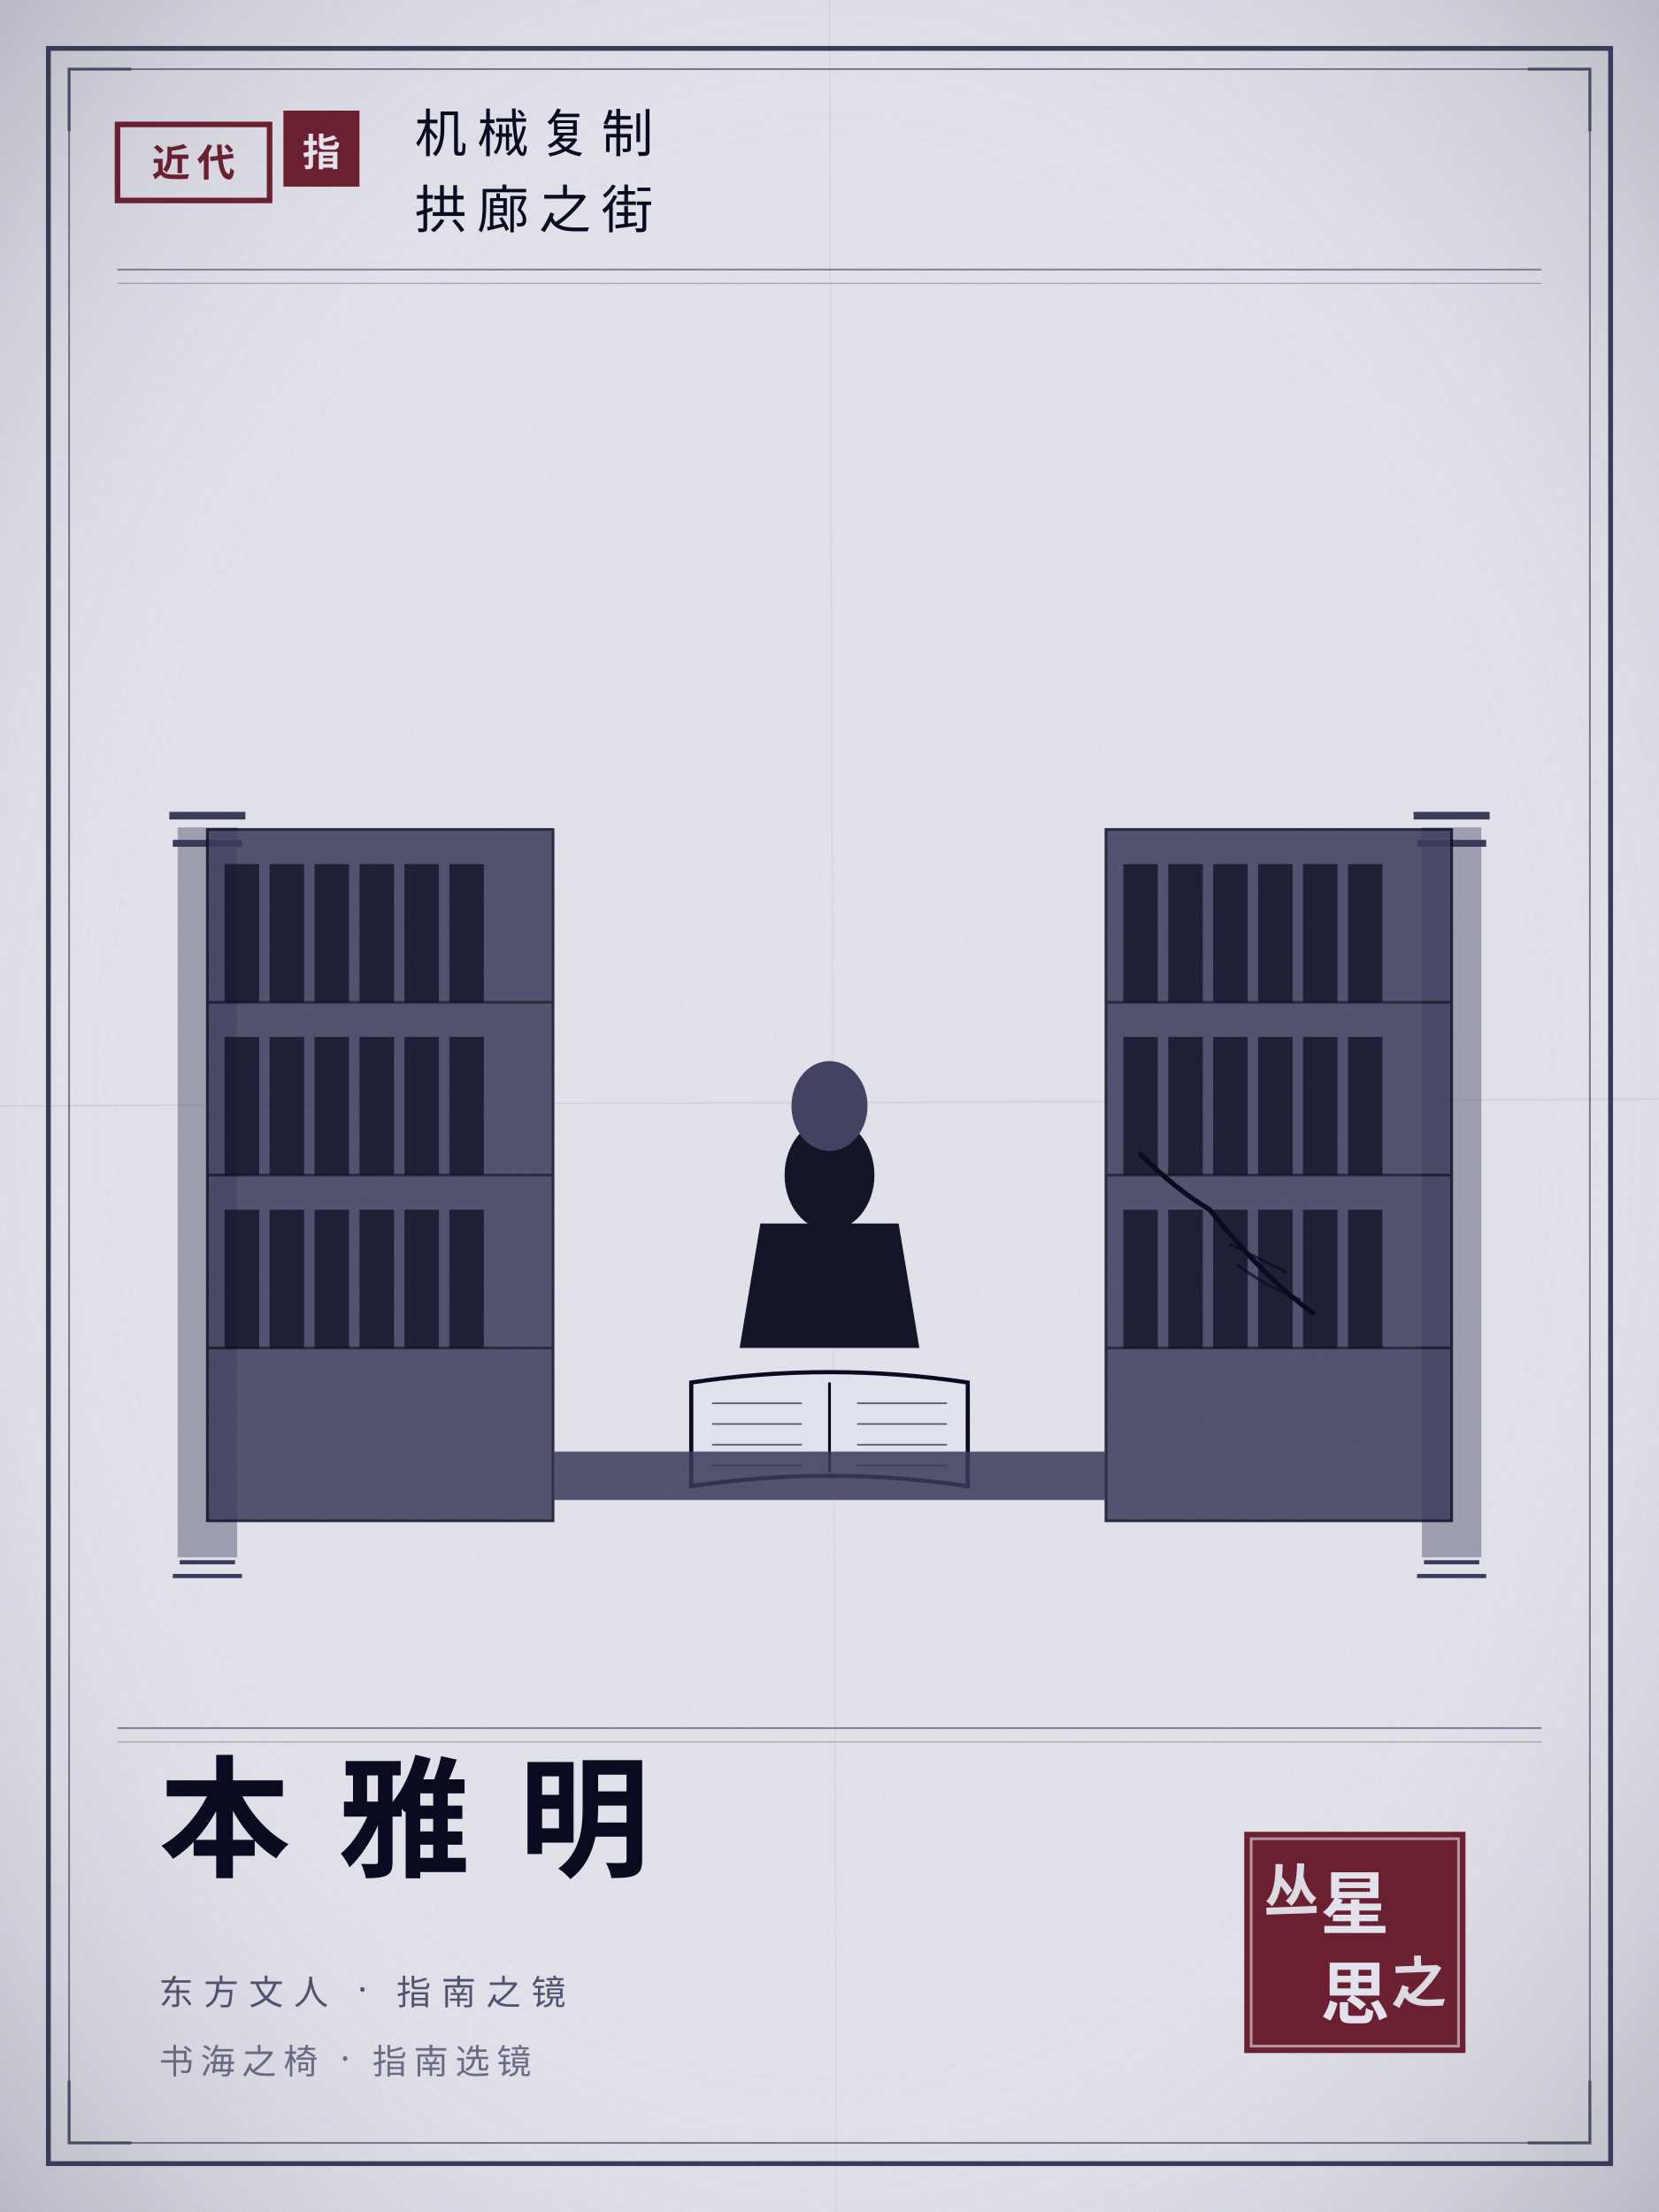
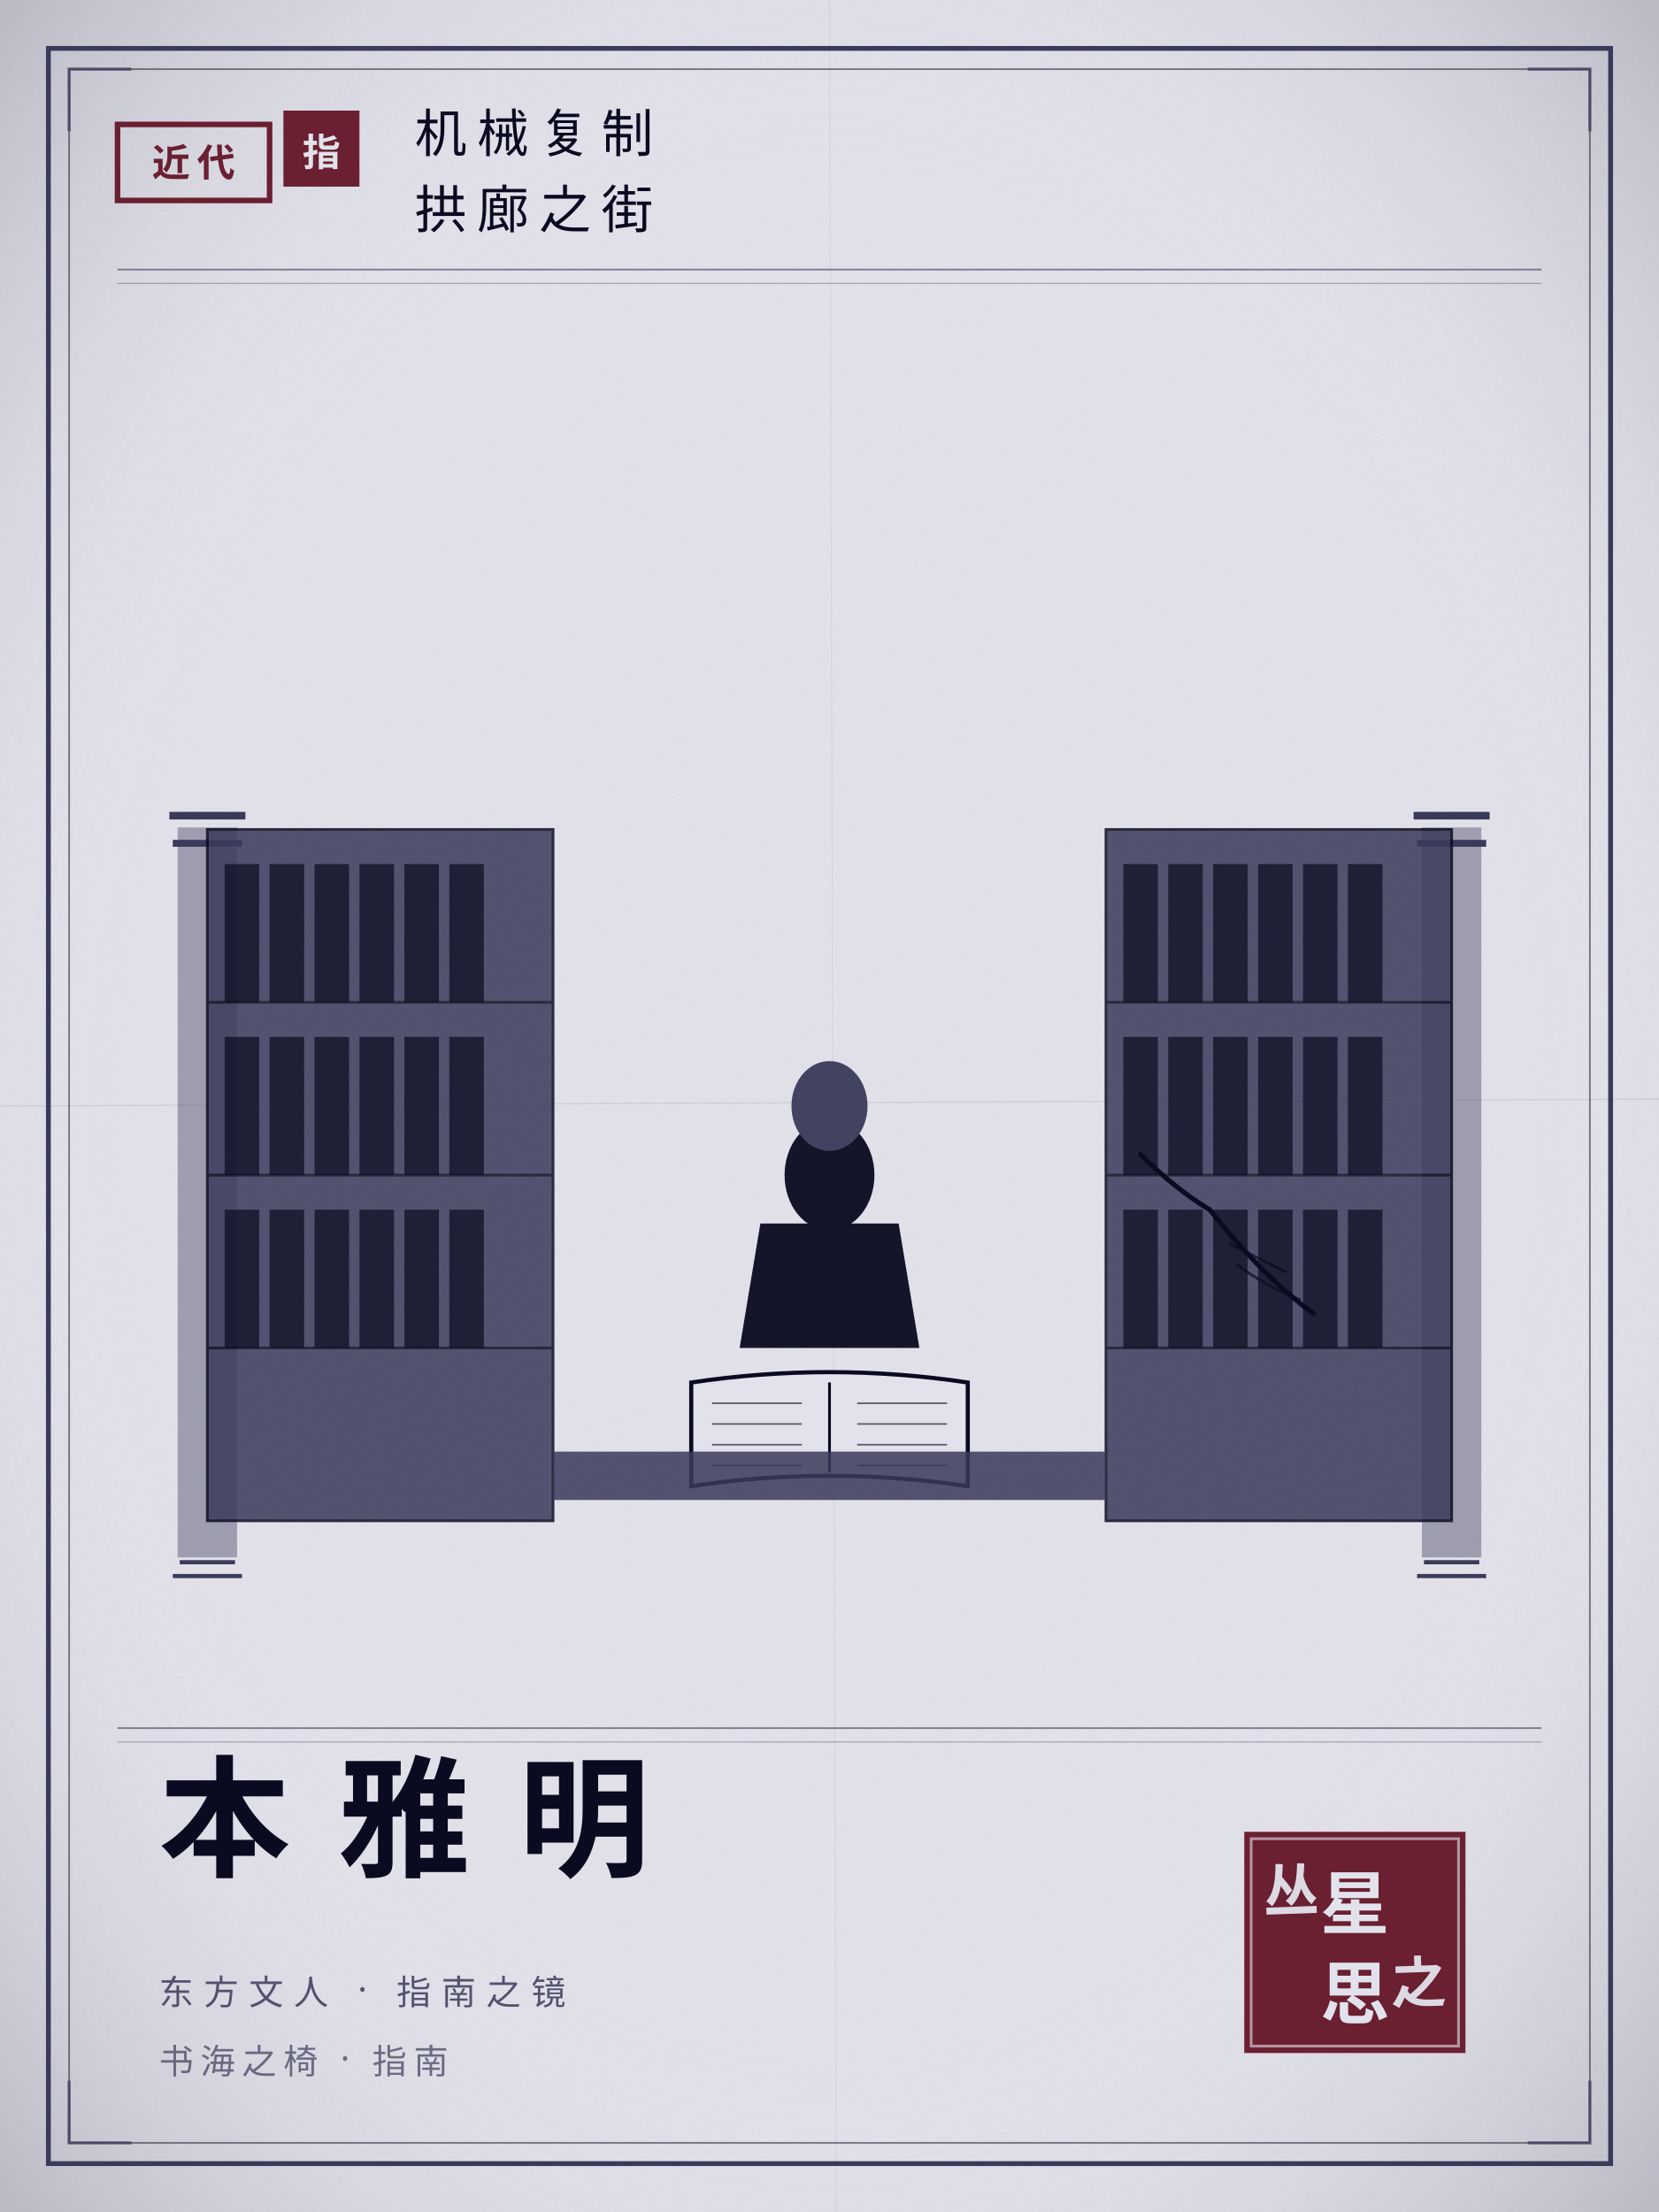
<svg xmlns="http://www.w3.org/2000/svg" viewBox="0 0 480 640" width="480" height="640" preserveAspectRatio="xMidYMid meet">
  <defs>
    <filter id="ink-92" x="-10%" y="-10%" width="120%" height="120%">
      <feTurbulence type="fractalNoise" baseFrequency="0.022" numOctaves="2" seed="92" result="noise" />
      <feDisplacementMap in="SourceGraphic" in2="noise" scale="2.4" />
    </filter>
    <filter id="ink-strong-92" x="-10%" y="-10%" width="120%" height="120%">
      <feTurbulence type="fractalNoise" baseFrequency="0.045" numOctaves="3" seed="99" result="noise" />
      <feDisplacementMap in="SourceGraphic" in2="noise" scale="3.6" />
    </filter>
    <filter id="wash-92" x="-20%" y="-20%" width="140%" height="140%">
      <feTurbulence type="fractalNoise" baseFrequency="0.018" numOctaves="2" seed="95" result="t" />
      <feDisplacementMap in="SourceGraphic" in2="t" scale="6" />
      <feGaussianBlur stdDeviation="0.6" />
    </filter>
    <filter id="haze-92">
      <feGaussianBlur stdDeviation="2.4" />
    </filter>
    <filter id="paper-92" x="0%" y="0%" width="100%" height="100%">
      <feTurbulence type="fractalNoise" baseFrequency="0.85" numOctaves="2" seed="103" result="grain" />
      <feColorMatrix in="grain" type="matrix" values="0 0 0 0 0.45                 0 0 0 0 0.35                 0 0 0 0 0.20                 0 0 0 0.10 0" />
    </filter>
  </defs>
  <rect x="0" y="0" width="480" height="640" fill="#e2e2ec" />
  <rect x="0" y="0" width="480" height="640" fill="#e2e2ec" filter="url(#paper-92)" opacity="0.55" />
  <radialGradient id="vignette-92" cx="50%" cy="50%" r="70%">
    <stop offset="60%" stop-color="#e2e2ec" stop-opacity="0" />
    <stop offset="100%" stop-color="#0a0a20" stop-opacity="0.18" />
  </radialGradient>
  <rect x="0" y="0" width="480" height="640" fill="url(#vignette-92)" />
  <path d="M 0 320 L 480 318" stroke="#0a0a20" stroke-width="0.4" opacity="0.08" />
  <path d="M 240 0 L 242 640" stroke="#0a0a20" stroke-width="0.3" opacity="0.06" />
  <rect x="14" y="14" width="452" height="612" fill="none" stroke="#3a3a5a" stroke-width="1.4" />
  <rect x="20" y="20" width="440" height="600" fill="none" stroke="#0a0a20" stroke-width="0.5" opacity="0.5" />
  <g stroke="#3a3a5a" stroke-width="0.9" fill="none" opacity="0.7">
    <path d="M 20 38 L 20 20 L 38 20" />
    <path d="M 442 20 L 460 20 L 460 38" />
    <path d="M 460 602 L 460 620 L 442 620" />
    <path d="M 38 620 L 20 620 L 20 602" />
  </g>
  <g>
    <g transform="translate(34 36)">
      <rect x="0" y="0" width="44" height="22" fill="none" stroke="#6a2030" stroke-width="1.6" />
      <text x="22" y="15" text-anchor="middle" font-family="STKaiti, KaiTi, serif" font-size="11" fill="#6a2030" letter-spacing="2" font-weight="600">近代</text>
    </g>
    <g transform="translate(82 32)">
      <rect x="0" y="0" width="22" height="22" fill="#6a2030" />
      <text x="11" y="16" text-anchor="middle" font-family="serif" font-size="11" fill="#e2e2ec" font-weight="700">指</text>
    </g>
    <g transform="translate(120 44)">
      <text font-family="STKaiti, KaiTi, serif" font-size="15" fill="#0a0a20" letter-spacing="3" font-weight="500">
        <tspan x="0" dy="0">机械复制</tspan>
        <tspan x="0" dy="22">拱廊之街</tspan>
      </text>
    </g>
    <line x1="34" y1="78" x2="446" y2="78" stroke="#3a3a5a" stroke-width="0.5" opacity="0.6" />
    <line x1="34" y1="82" x2="446" y2="82" stroke="#3a3a5a" stroke-width="0.3" opacity="0.4" />
  </g>
  <g>
    <g stroke="#3a3a5a" stroke-width="1.2" fill="none">
      <rect x="52" y="240" width="16" height="210" fill="#3a3a5a" opacity="0.4" />
      <line x1="50" y1="244" x2="70" y2="244" stroke-width="2" />
      <line x1="49" y1="236" x2="71" y2="236" stroke-width="2.2" />
      <line x1="52" y1="452" x2="68" y2="452" />
      <line x1="50" y1="456" x2="70" y2="456" />
    </g>
    <g stroke="#3a3a5a" stroke-width="1.2" fill="none">
      <rect x="412" y="240" width="16" height="210" fill="#3a3a5a" opacity="0.4" />
      <line x1="410" y1="244" x2="430" y2="244" stroke-width="2" />
      <line x1="409" y1="236" x2="431" y2="236" stroke-width="2.2" />
      <line x1="412" y1="452" x2="428" y2="452" />
      <line x1="410" y1="456" x2="430" y2="456" />
    </g>
    <g transform="translate(60 240)" fill="#3a3a5a" opacity="0.85" stroke="#0a0a20" stroke-width="0.8">
      <rect x="0" y="0" width="100" height="200" />
      <line x1="0" y1="50" x2="100" y2="50" />
      <line x1="0" y1="100" x2="100" y2="100" />
      <line x1="0" y1="150" x2="100" y2="150" />
    </g>
    <rect x="65" y="250" width="10" height="40" fill="#0a0a20" opacity="0.7" />
    <rect x="78" y="250" width="10" height="40" fill="#0a0a20" opacity="0.7" />
    <rect x="91" y="250" width="10" height="40" fill="#0a0a20" opacity="0.7" />
    <rect x="104" y="250" width="10" height="40" fill="#0a0a20" opacity="0.7" />
    <rect x="117" y="250" width="10" height="40" fill="#0a0a20" opacity="0.7" />
    <rect x="130" y="250" width="10" height="40" fill="#0a0a20" opacity="0.7" />
    <rect x="65" y="300" width="10" height="40" fill="#0a0a20" opacity="0.7" />
    <rect x="78" y="300" width="10" height="40" fill="#0a0a20" opacity="0.7" />
    <rect x="91" y="300" width="10" height="40" fill="#0a0a20" opacity="0.7" />
    <rect x="104" y="300" width="10" height="40" fill="#0a0a20" opacity="0.7" />
    <rect x="117" y="300" width="10" height="40" fill="#0a0a20" opacity="0.7" />
    <rect x="130" y="300" width="10" height="40" fill="#0a0a20" opacity="0.7" />
    <rect x="65" y="350" width="10" height="40" fill="#0a0a20" opacity="0.7" />
    <rect x="78" y="350" width="10" height="40" fill="#0a0a20" opacity="0.7" />
    <rect x="91" y="350" width="10" height="40" fill="#0a0a20" opacity="0.7" />
    <rect x="104" y="350" width="10" height="40" fill="#0a0a20" opacity="0.7" />
    <rect x="117" y="350" width="10" height="40" fill="#0a0a20" opacity="0.7" />
    <rect x="130" y="350" width="10" height="40" fill="#0a0a20" opacity="0.7" />
    <g transform="translate(320 240)" fill="#3a3a5a" opacity="0.85" stroke="#0a0a20" stroke-width="0.8">
      <rect x="0" y="0" width="100" height="200" />
      <line x1="0" y1="50" x2="100" y2="50" />
      <line x1="0" y1="100" x2="100" y2="100" />
      <line x1="0" y1="150" x2="100" y2="150" />
    </g>
    <rect x="325" y="250" width="10" height="40" fill="#0a0a20" opacity="0.7" />
    <rect x="338" y="250" width="10" height="40" fill="#0a0a20" opacity="0.7" />
    <rect x="351" y="250" width="10" height="40" fill="#0a0a20" opacity="0.7" />
    <rect x="364" y="250" width="10" height="40" fill="#0a0a20" opacity="0.7" />
    <rect x="377" y="250" width="10" height="40" fill="#0a0a20" opacity="0.7" />
    <rect x="390" y="250" width="10" height="40" fill="#0a0a20" opacity="0.7" />
    <rect x="325" y="300" width="10" height="40" fill="#0a0a20" opacity="0.7" />
    <rect x="338" y="300" width="10" height="40" fill="#0a0a20" opacity="0.7" />
    <rect x="351" y="300" width="10" height="40" fill="#0a0a20" opacity="0.7" />
    <rect x="364" y="300" width="10" height="40" fill="#0a0a20" opacity="0.7" />
    <rect x="377" y="300" width="10" height="40" fill="#0a0a20" opacity="0.7" />
    <rect x="390" y="300" width="10" height="40" fill="#0a0a20" opacity="0.7" />
    <rect x="325" y="350" width="10" height="40" fill="#0a0a20" opacity="0.7" />
    <rect x="338" y="350" width="10" height="40" fill="#0a0a20" opacity="0.7" />
    <rect x="351" y="350" width="10" height="40" fill="#0a0a20" opacity="0.7" />
    <rect x="364" y="350" width="10" height="40" fill="#0a0a20" opacity="0.7" />
    <rect x="377" y="350" width="10" height="40" fill="#0a0a20" opacity="0.7" />
    <rect x="390" y="350" width="10" height="40" fill="#0a0a20" opacity="0.7" />
    <g>
      <path d="M 200 400 Q 240 394 280 400 L 280 430 Q 240 424 200 430 Z" fill="#e2e2ec" stroke="#0a0a20" stroke-width="1.2" />
      <line x1="240" y1="400" x2="240" y2="426" stroke="#0a0a20" stroke-width="0.8" />
      <line x1="206" y1="406" x2="232" y2="406" stroke="#0a0a20" stroke-width="0.5" opacity="0.6" />
      <line x1="206" y1="412" x2="232" y2="412" stroke="#0a0a20" stroke-width="0.5" opacity="0.6" />
      <line x1="206" y1="418" x2="232" y2="418" stroke="#0a0a20" stroke-width="0.5" opacity="0.6" />
      <line x1="206" y1="424" x2="232" y2="424" stroke="#0a0a20" stroke-width="0.5" opacity="0.6" />
      <line x1="248" y1="406" x2="274" y2="406" stroke="#0a0a20" stroke-width="0.5" opacity="0.6" />
      <line x1="248" y1="412" x2="274" y2="412" stroke="#0a0a20" stroke-width="0.5" opacity="0.6" />
      <line x1="248" y1="418" x2="274" y2="418" stroke="#0a0a20" stroke-width="0.5" opacity="0.6" />
      <line x1="248" y1="424" x2="274" y2="424" stroke="#0a0a20" stroke-width="0.5" opacity="0.6" />
    </g>
    <g stroke="#0a0a20" stroke-width="1.4" fill="none" stroke-linecap="round">
      <path d="M 380 380 q -14 -10 -30 -30 q -10 -6 -20 -16" />
      <path d="M 376 376 q -10 -4 -18 -10" stroke-width="0.8" opacity="0.7" />
      <path d="M 372 368 q -8 -4 -16 -8" stroke-width="0.8" opacity="0.7" />
    </g>
    <rect x="160" y="420" width="160" height="14" fill="#3a3a5a" opacity="0.85" />
    <g transform="translate(240 340)" fill="#0a0a20" opacity="0.95">
      <ellipse cx="0" cy="0" rx="13" ry="16" />
      <path d="M -20 14 L -26 50 L 26 50 L 20 14 Z" />
      <ellipse cx="0" cy="-20" rx="11" ry="13" fill="#3a3a5a" />
    </g>
  </g>
  <g>
    <line x1="34" y1="500" x2="446" y2="500" stroke="#3a3a5a" stroke-width="0.5" opacity="0.6" />
    <line x1="34" y1="504" x2="446" y2="504" stroke="#3a3a5a" stroke-width="0.3" opacity="0.4" />
    <g transform="translate(46 540)">
      <text font-family="STKaiti, KaiTi, serif" font-size="38" fill="#0a0a20" letter-spacing="14" font-weight="700">本雅明</text>
      <text x="0" y="40" font-family="STKaiti, KaiTi, serif" font-size="10" fill="#3a3a5a" letter-spacing="3" opacity="0.85">东方文人 · 指南之镜</text>
    </g>
    <g transform="translate(360 530)">
      <rect x="0" y="0" width="64" height="64" fill="#6a2030" filter="url(#ink-40)" />
      <rect x="2" y="2" width="60" height="60" fill="none" stroke="#e2e2ec" stroke-width="0.8" opacity="0.6" />
      <text x="32" y="28" text-anchor="middle" font-family="serif" font-size="20" fill="#e2e2ec" font-weight="900">星</text>
      <text x="32" y="54" text-anchor="middle" font-family="serif" font-size="20" fill="#e2e2ec" font-weight="900">思</text>
      <g transform="rotate(-2 32 32)" opacity="0.95">
        <text x="14" y="22" text-anchor="middle" font-family="serif" font-size="16" fill="#e2e2ec" font-weight="900">丛</text>
        <text x="50" y="50" text-anchor="middle" font-family="serif" font-size="16" fill="#e2e2ec" font-weight="900">之</text>
      </g>
    </g>
  </g>
  <g transform="translate(46 600)">
-     <text font-family="STKaiti, KaiTi, serif" font-size="10" fill="#3a3a5a" letter-spacing="2" opacity="0.7">书海之椅 · 指南选镜</text>
+     <text font-family="STKaiti, KaiTi, serif" font-size="10" fill="#3a3a5a" letter-spacing="2" opacity="0.7">书海之椅 · 指南</text>
  </g>
</svg>
